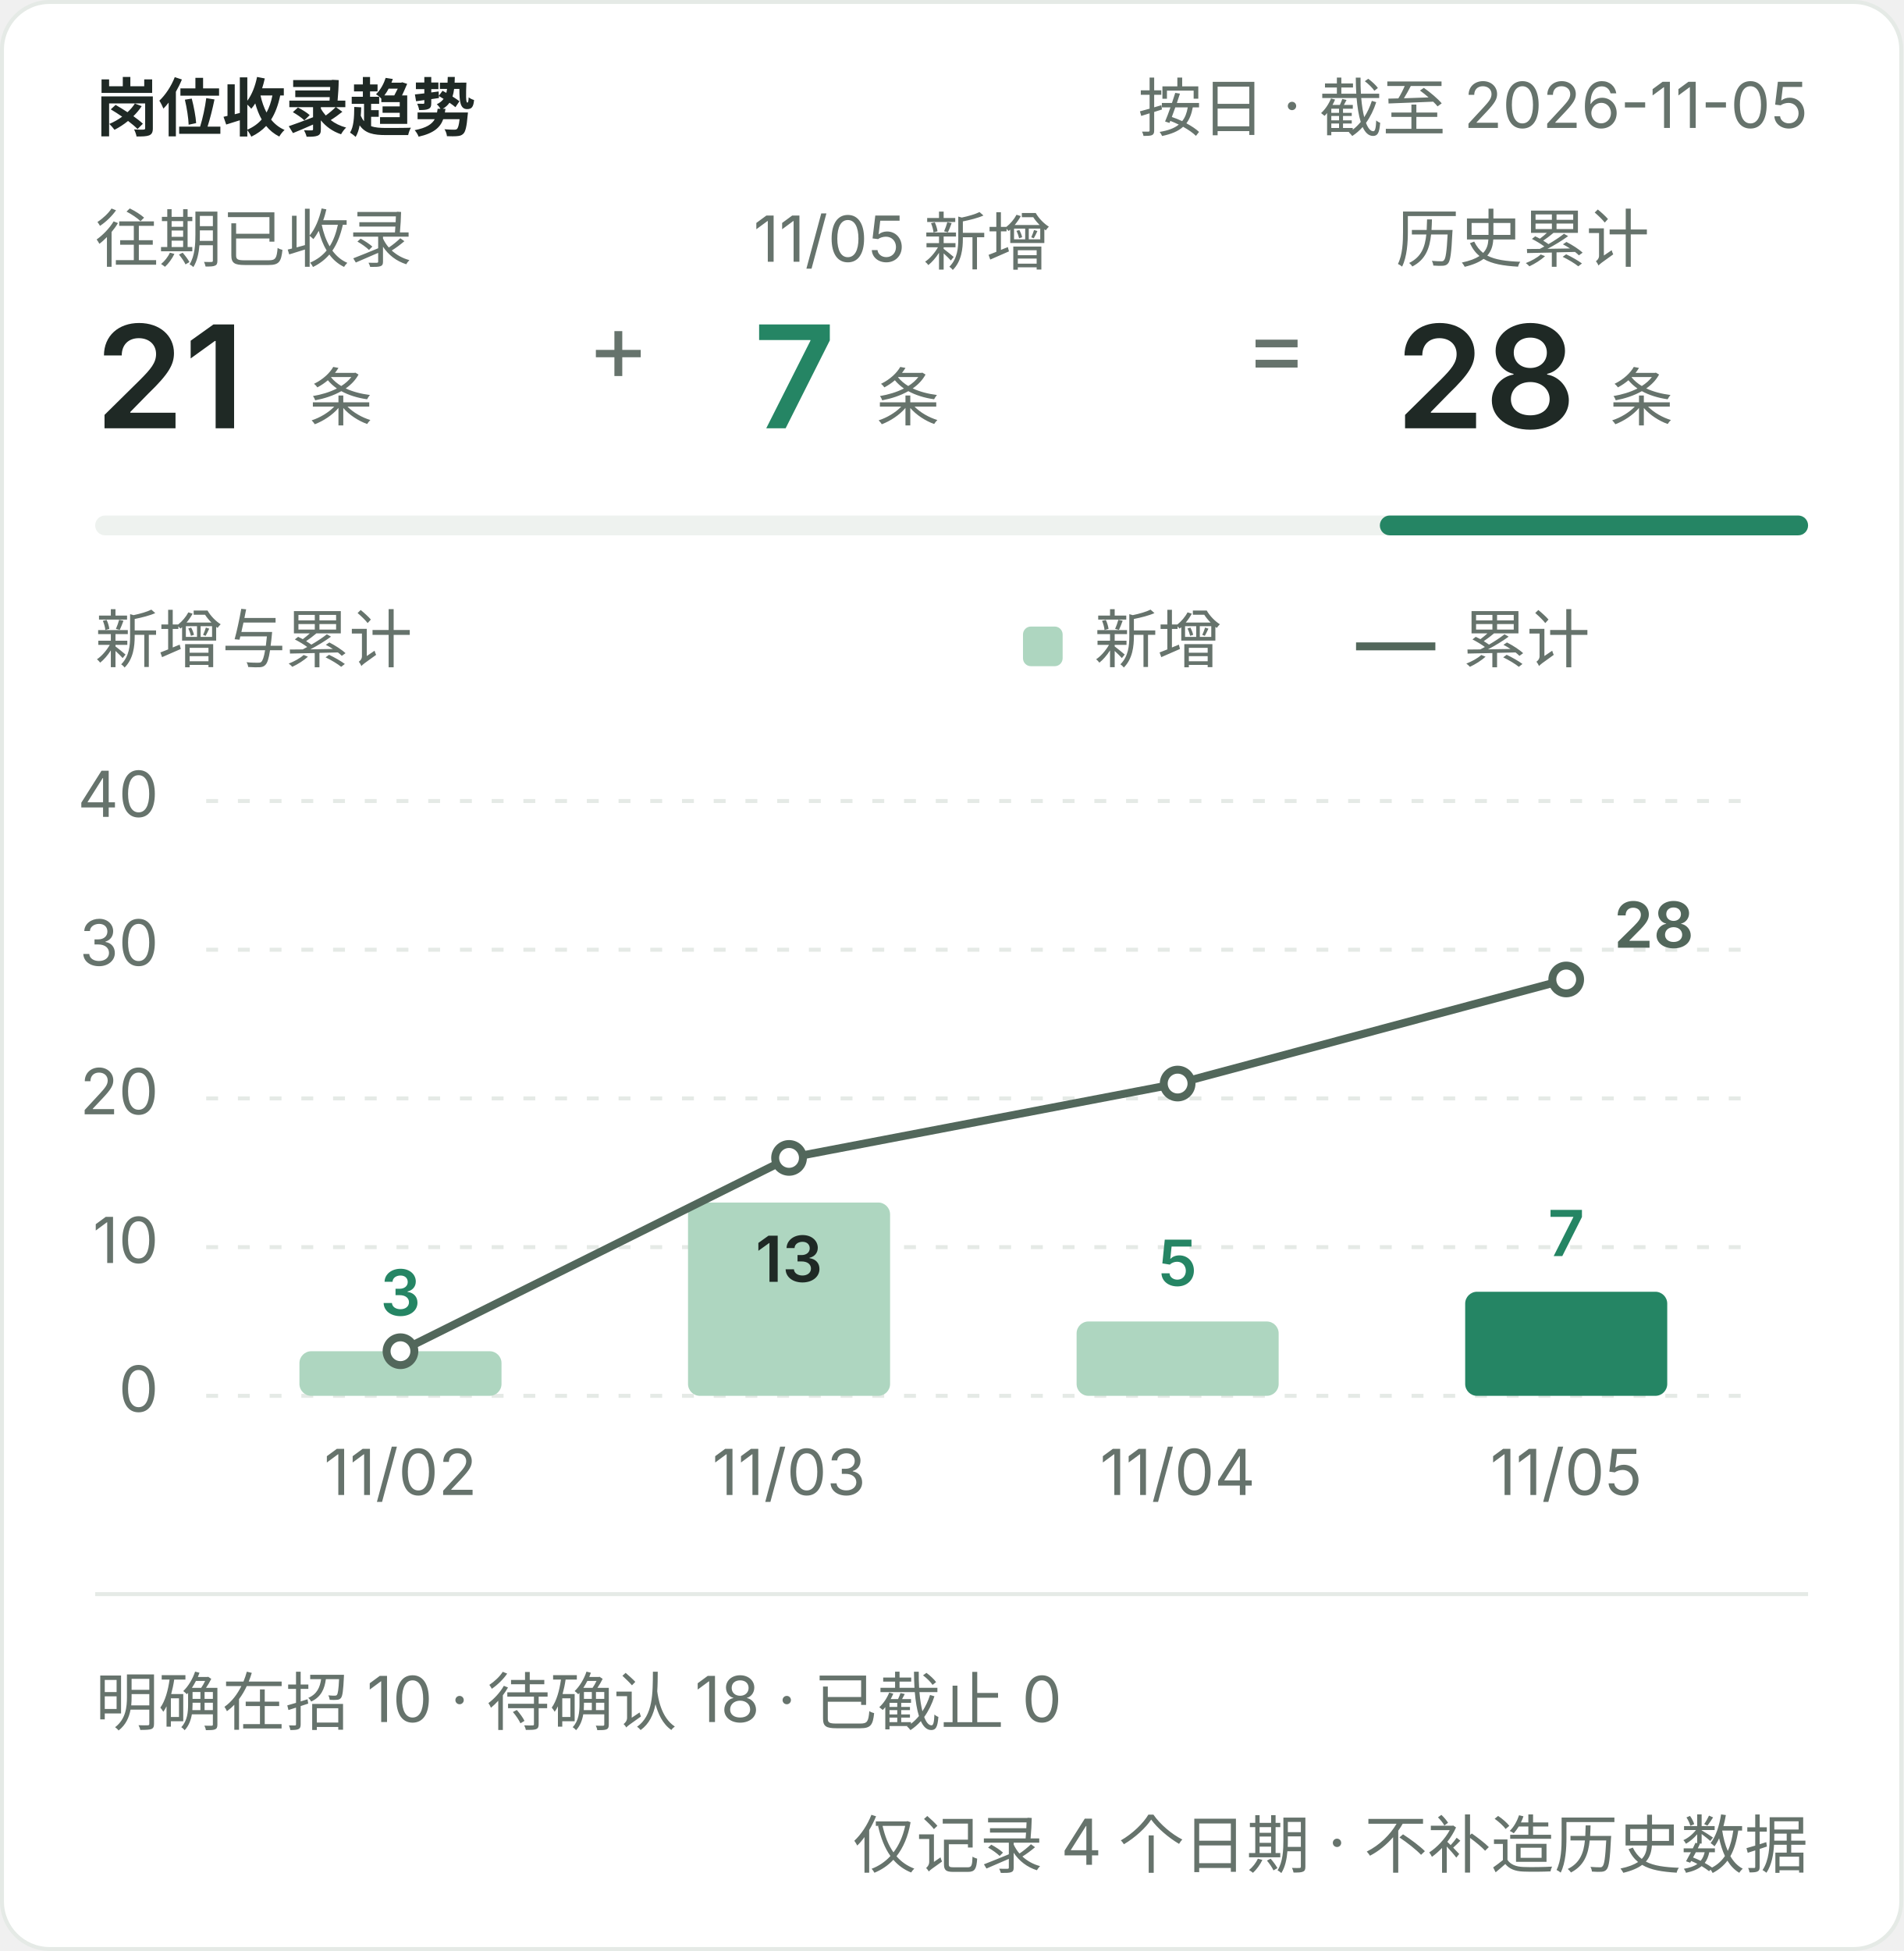
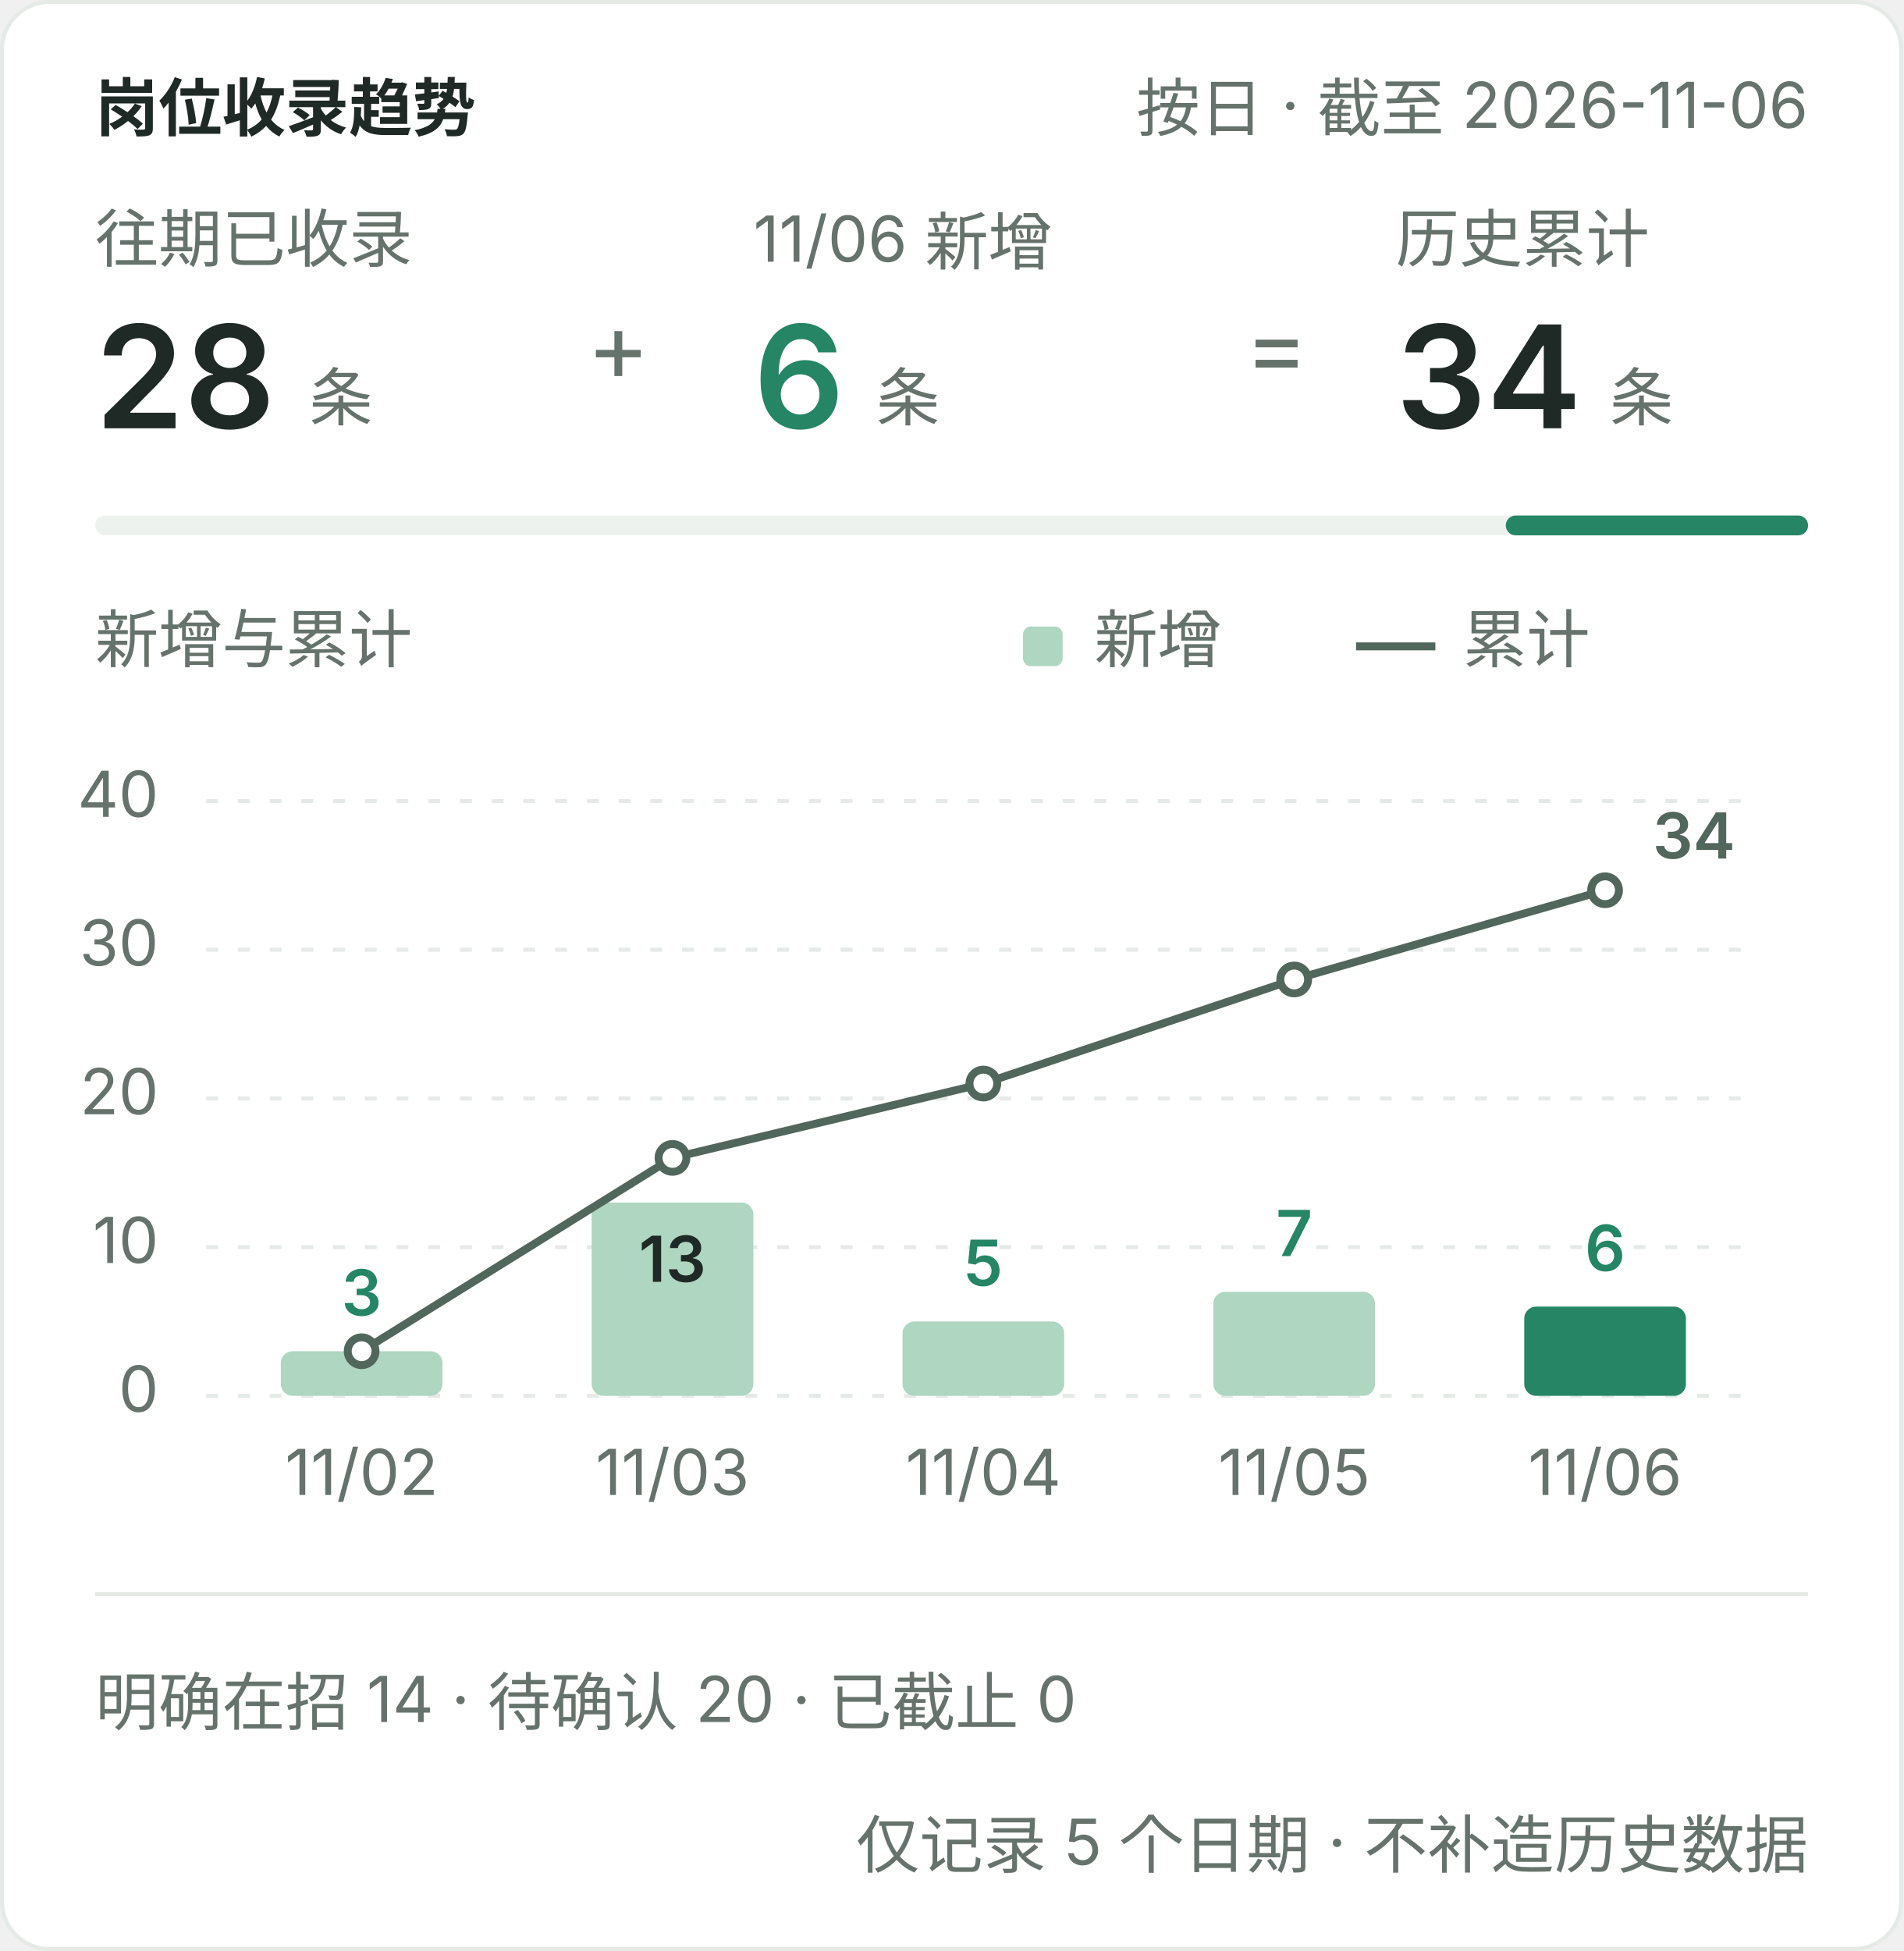
<svg xmlns="http://www.w3.org/2000/svg" width="480" height="492" viewBox="0 0 480 492" role="img" aria-labelledby="title desc">
  <rect x=".5" y=".5" width="479" height="491" rx="12" fill="#ffffff" stroke="#e5eae6" />
  <g font-family="-apple-system,BlinkMacSystemFont,Segoe UI,PingFang SC,Microsoft YaHei,sans-serif">
    <text x="24" y="33" fill="#1f2925" font-size="16" font-weight="600" text-anchor="start">岗位收录趋势</text>
-     <text x="456" y="33" fill="#66736c" font-size="16" font-weight="400" text-anchor="end">按日 · 截至 2026-11-05</text>
+     <text x="456" y="33" fill="#66736c" font-size="16" font-weight="400" text-anchor="end">按日 · 截至 2026-11-06</text>
    <text x="24" y="66" fill="#66736c" font-size="16" font-weight="400" text-anchor="start">往期已收录</text>
-     <text x="24" y="108" fill="#1f2925" font-size="36" font-weight="600" text-anchor="start">21</text>
+     <text x="24" y="108" fill="#1f2925" font-size="36" font-weight="600" text-anchor="start">28</text>
    <text x="78" y="106" fill="#66736c" font-size="16" font-weight="400" text-anchor="start">条</text>
-     <text x="190" y="66" fill="#66736c" font-size="16" font-weight="400" text-anchor="start">11/05 新增</text>
-     <text x="190" y="108" fill="#258564" font-size="36" font-weight="600" text-anchor="start">7</text>
+     <text x="190" y="66" fill="#66736c" font-size="16" font-weight="400" text-anchor="start">11/06 新增</text>
+     <text x="190" y="108" fill="#258564" font-size="36" font-weight="600" text-anchor="start">6</text>
    <text x="221" y="106" fill="#66736c" font-size="16" font-weight="400" text-anchor="start">条</text>
    <text x="352" y="66" fill="#66736c" font-size="16" font-weight="400" text-anchor="start">历史累计</text>
-     <text x="352" y="108" fill="#1f2925" font-size="36" font-weight="600" text-anchor="start">28</text>
+     <text x="352" y="108" fill="#1f2925" font-size="36" font-weight="600" text-anchor="start">34</text>
    <text x="406" y="106" fill="#66736c" font-size="16" font-weight="400" text-anchor="start">条</text>
    <text x="148" y="96" fill="#66736c" font-size="24" font-weight="400" text-anchor="start">+</text>
    <text x="314" y="96" fill="#66736c" font-size="24" font-weight="400" text-anchor="start">=</text>
    <rect x="24" y="130" width="432" height="5" rx="2.5" fill="#eef2ef" />
-     <rect x="348.00" y="130" width="108.00" height="5" rx="2.5" fill="#258564" />
+     <rect x="379.76" y="130" width="76.24" height="5" rx="2.5" fill="#258564" />
    <text x="24" y="167" fill="#66736c" font-size="16" font-weight="400" text-anchor="start">新增与累计</text>
    <rect x="258" y="158" width="10" height="10" rx="2" fill="#aed6c0" />
    <text x="276" y="167" fill="#66736c" font-size="16" font-weight="400" text-anchor="start">新增</text>
    <line x1="342" y1="163" x2="362" y2="163" stroke="#52675b" stroke-width="2" />
    <text x="369" y="167" fill="#66736c" font-size="16" font-weight="400" text-anchor="start">累计</text>
    <line x1="52" y1="352.0" x2="444" y2="352.0" stroke="#e5eae6" stroke-dasharray="3 5" />
    <text x="40" y="356.0" fill="#66736c" font-size="16" font-weight="400" text-anchor="end">0</text>
    <line x1="52" y1="314.5" x2="444" y2="314.5" stroke="#e5eae6" stroke-dasharray="3 5" />
    <text x="40" y="318.5" fill="#66736c" font-size="16" font-weight="400" text-anchor="end">10</text>
    <line x1="52" y1="277.0" x2="444" y2="277.0" stroke="#e5eae6" stroke-dasharray="3 5" />
    <text x="40" y="281.0" fill="#66736c" font-size="16" font-weight="400" text-anchor="end">20</text>
    <line x1="52" y1="239.5" x2="444" y2="239.5" stroke="#e5eae6" stroke-dasharray="3 5" />
    <text x="40" y="243.5" fill="#66736c" font-size="16" font-weight="400" text-anchor="end">30</text>
    <line x1="52" y1="202.0" x2="444" y2="202.0" stroke="#e5eae6" stroke-dasharray="3 5" />
    <text x="40" y="206.0" fill="#66736c" font-size="16" font-weight="400" text-anchor="end">40</text>
-     <rect x="75.52" y="340.75" width="50.96" height="11.25" rx="3" fill="#aed6c0" />
-     <text x="101.0" y="331.75" fill="#258564" font-size="16" font-weight="600" text-anchor="middle">3</text>
-     <text x="101.0" y="377" fill="#66736c" font-size="16" font-weight="400" text-anchor="middle">11/02</text>
-     <rect x="173.52" y="303.25" width="50.96" height="48.75" rx="3" fill="#aed6c0" />
-     <text x="199.0" y="323.25" fill="#1f2925" font-size="16" font-weight="600" text-anchor="middle">13</text>
-     <text x="199.0" y="377" fill="#66736c" font-size="16" font-weight="400" text-anchor="middle">11/03</text>
-     <rect x="271.52" y="333.25" width="50.96" height="18.75" rx="3" fill="#aed6c0" />
-     <text x="297.0" y="324.25" fill="#258564" font-size="16" font-weight="600" text-anchor="middle">5</text>
-     <text x="297.0" y="377" fill="#66736c" font-size="16" font-weight="400" text-anchor="middle">11/04</text>
-     <rect x="369.52" y="325.75" width="50.96" height="26.25" rx="3" fill="#258564" />
-     <text x="395.0" y="316.75" fill="#258564" font-size="16" font-weight="600" text-anchor="middle">7</text>
-     <text x="395.0" y="377" fill="#66736c" font-size="16" font-weight="400" text-anchor="middle">11/05</text>
-     <polyline points="101.00,340.75 199.00,292.00 297.00,273.25 395.00,247.00" fill="none" stroke="#52675b" stroke-width="2" stroke-linejoin="round" />
-     <circle cx="101.00" cy="340.75" r="3.5" fill="#ffffff" stroke="#52675b" stroke-width="2" />
-     <circle cx="199.00" cy="292.00" r="3.5" fill="#ffffff" stroke="#52675b" stroke-width="2" />
-     <circle cx="297.00" cy="273.25" r="3.5" fill="#ffffff" stroke="#52675b" stroke-width="2" />
-     <circle cx="395.00" cy="247.00" r="3.5" fill="#ffffff" stroke="#52675b" stroke-width="2" />
-     <text x="407.0" y="239.0" fill="#52675b" font-size="16" font-weight="600" text-anchor="start">28</text>
+     <rect x="70.82" y="340.75" width="40.77" height="11.25" rx="3" fill="#aed6c0" />
+     <text x="91.2" y="331.75" fill="#258564" font-size="16" font-weight="600" text-anchor="middle">3</text>
+     <text x="91.2" y="377" fill="#66736c" font-size="16" font-weight="400" text-anchor="middle">11/02</text>
+     <rect x="149.22" y="303.25" width="40.77" height="48.75" rx="3" fill="#aed6c0" />
+     <text x="169.6" y="323.25" fill="#1f2925" font-size="16" font-weight="600" text-anchor="middle">13</text>
+     <text x="169.6" y="377" fill="#66736c" font-size="16" font-weight="400" text-anchor="middle">11/03</text>
+     <rect x="227.62" y="333.25" width="40.77" height="18.75" rx="3" fill="#aed6c0" />
+     <text x="248.0" y="324.25" fill="#258564" font-size="16" font-weight="600" text-anchor="middle">5</text>
+     <text x="248.0" y="377" fill="#66736c" font-size="16" font-weight="400" text-anchor="middle">11/04</text>
+     <rect x="306.02" y="325.75" width="40.77" height="26.25" rx="3" fill="#aed6c0" />
+     <text x="326.4" y="316.75" fill="#258564" font-size="16" font-weight="600" text-anchor="middle">7</text>
+     <text x="326.4" y="377" fill="#66736c" font-size="16" font-weight="400" text-anchor="middle">11/05</text>
+     <rect x="384.42" y="329.50" width="40.77" height="22.50" rx="3" fill="#258564" />
+     <text x="404.8" y="320.5" fill="#258564" font-size="16" font-weight="600" text-anchor="middle">6</text>
+     <text x="404.8" y="377" fill="#66736c" font-size="16" font-weight="400" text-anchor="middle">11/06</text>
+     <polyline points="91.20,340.75 169.60,292.00 248.00,273.25 326.40,247.00 404.80,224.50" fill="none" stroke="#52675b" stroke-width="2" stroke-linejoin="round" />
+     <circle cx="91.20" cy="340.75" r="3.5" fill="#ffffff" stroke="#52675b" stroke-width="2" />
+     <circle cx="169.60" cy="292.00" r="3.5" fill="#ffffff" stroke="#52675b" stroke-width="2" />
+     <circle cx="248.00" cy="273.25" r="3.5" fill="#ffffff" stroke="#52675b" stroke-width="2" />
+     <circle cx="326.40" cy="247.00" r="3.5" fill="#ffffff" stroke="#52675b" stroke-width="2" />
+     <circle cx="404.80" cy="224.50" r="3.5" fill="#ffffff" stroke="#52675b" stroke-width="2" />
+     <text x="416.8" y="216.5" fill="#52675b" font-size="16" font-weight="600" text-anchor="start">34</text>
    <line x1="24" y1="402" x2="456" y2="402" stroke="#e5eae6" />
-     <text x="24" y="435" fill="#66736c" font-size="16" font-weight="400" text-anchor="start">明确在招 10   ·   待确认 18   ·   已截止 0</text>
-     <text x="456" y="471" fill="#66736c" font-size="16" font-weight="400" text-anchor="end">仅记录 4 个日期 · 不补造历史数据</text>
+     <text x="24" y="435" fill="#66736c" font-size="16" font-weight="400" text-anchor="start">明确在招 14   ·   待确认 20   ·   已截止 0</text>
+     <text x="456" y="471" fill="#66736c" font-size="16" font-weight="400" text-anchor="end">仅记录 5 个日期 · 不补造历史数据</text>
  </g>
</svg>
